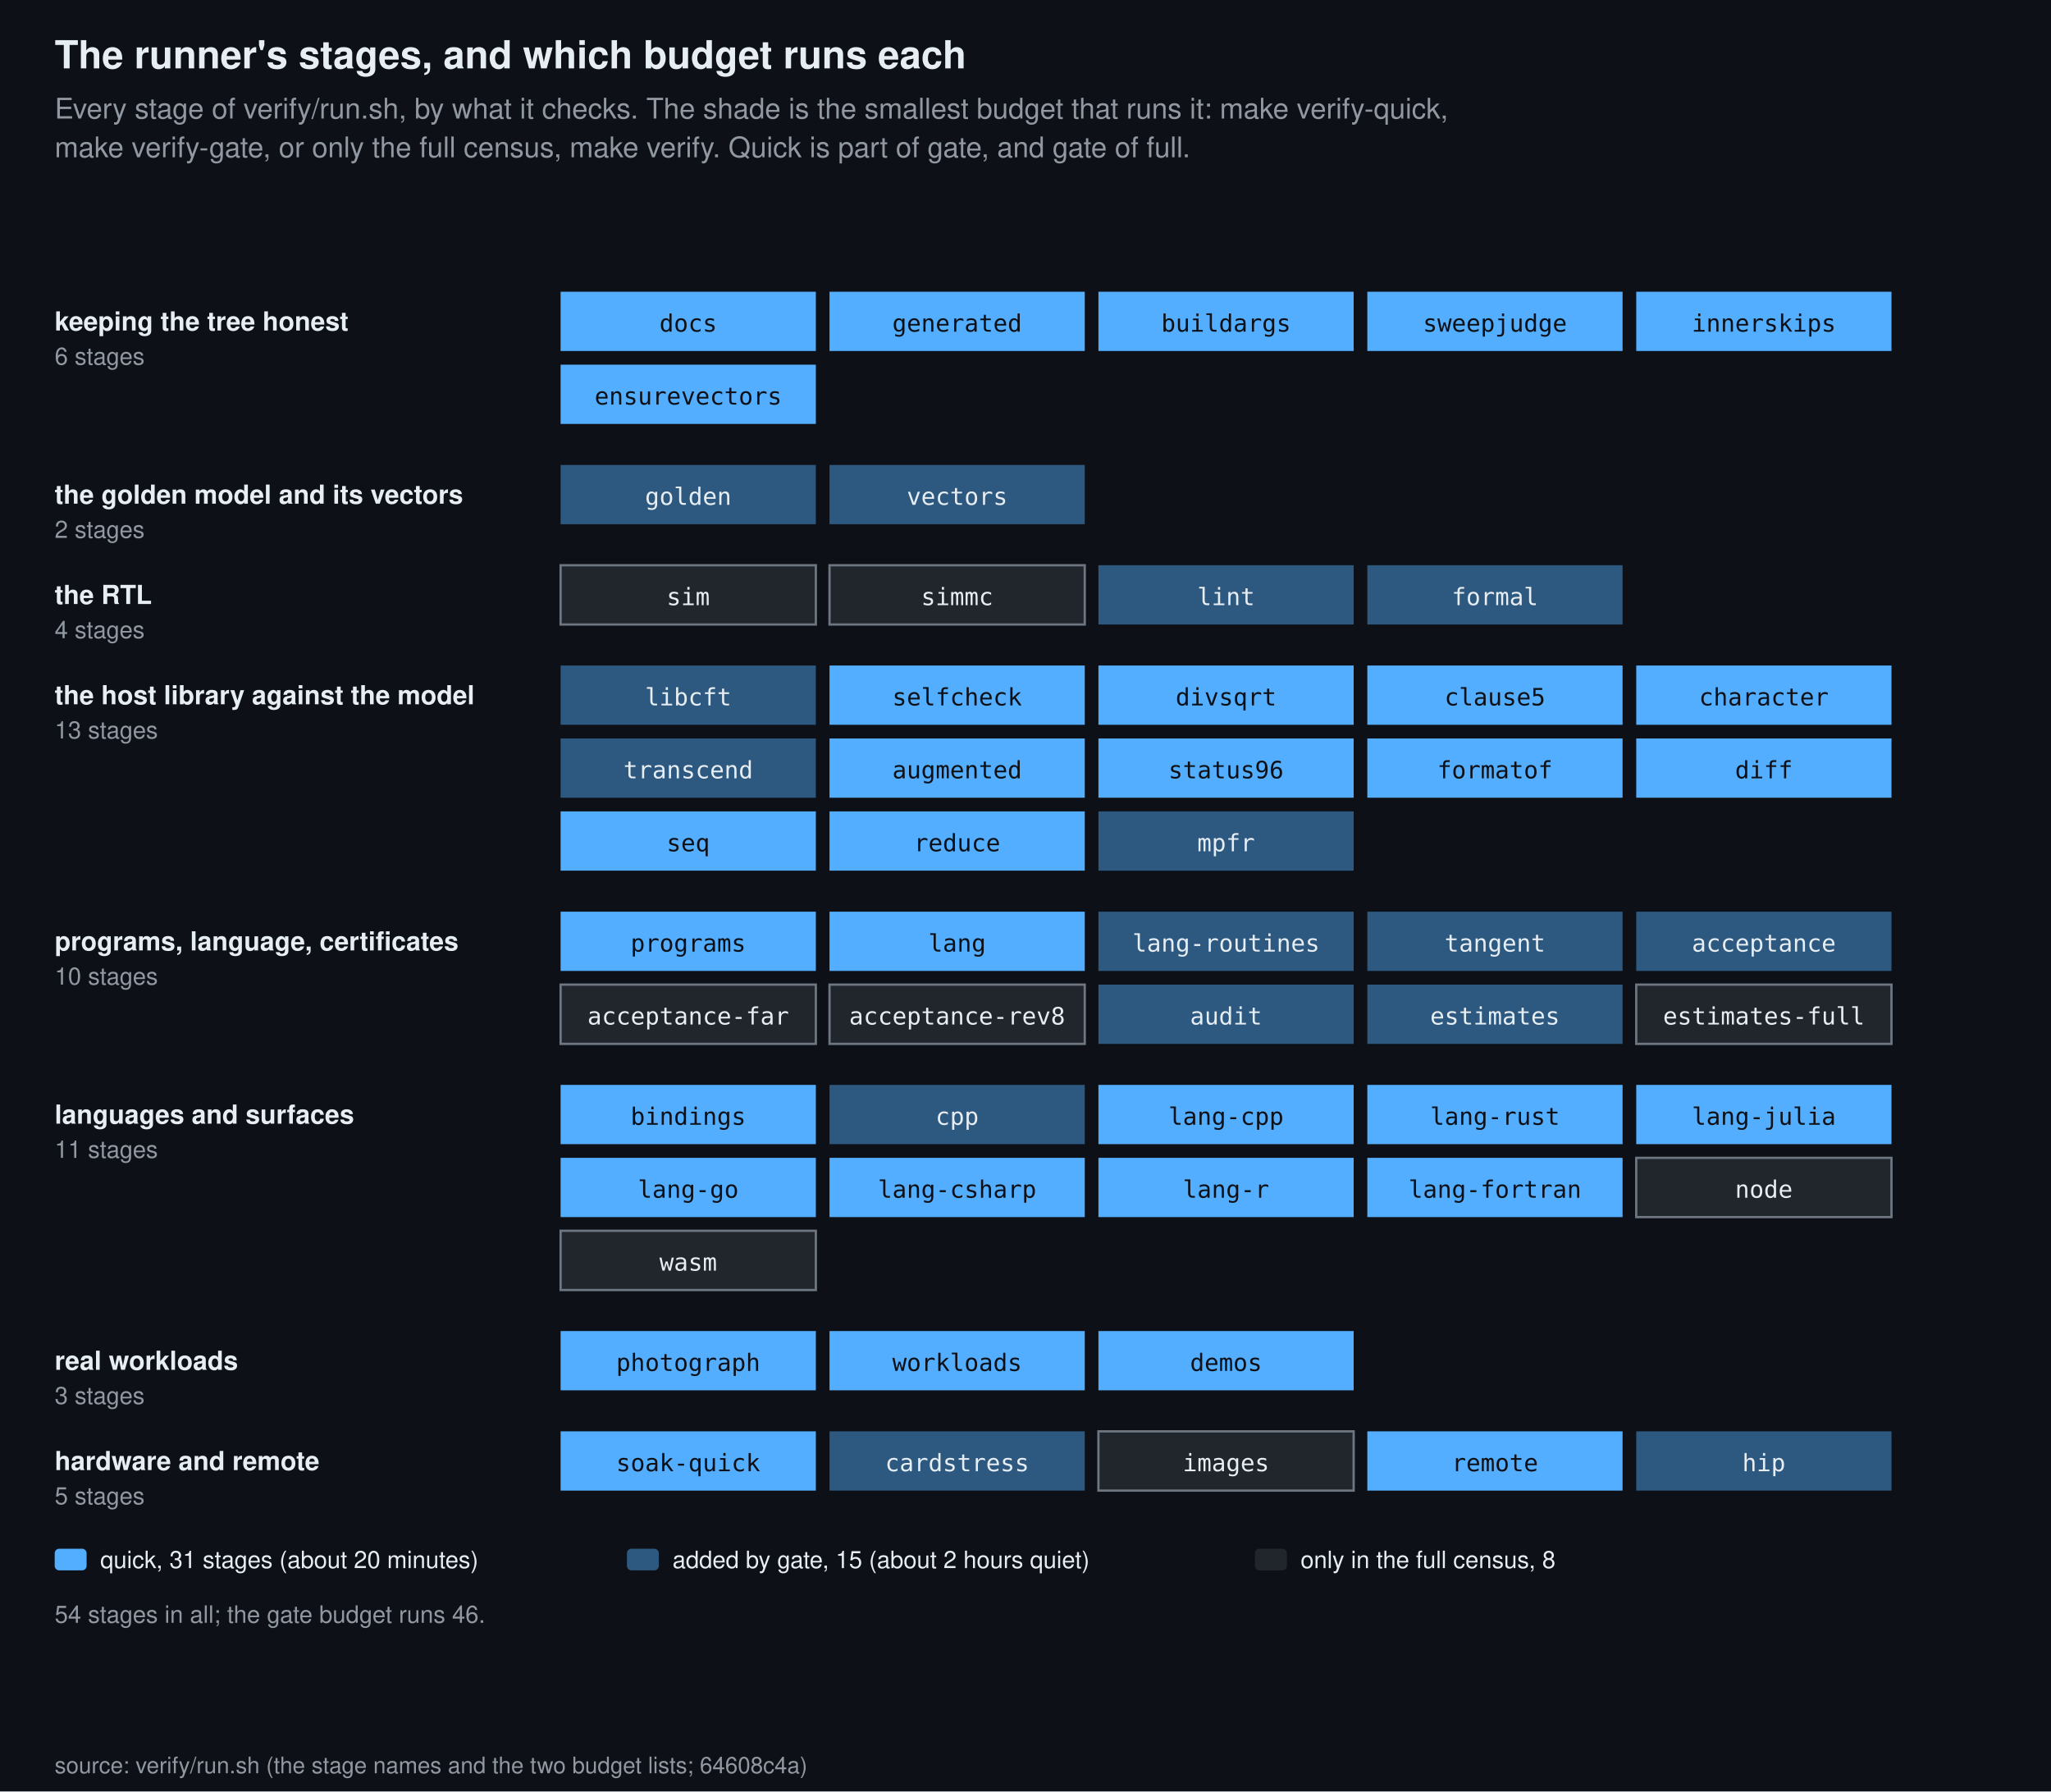
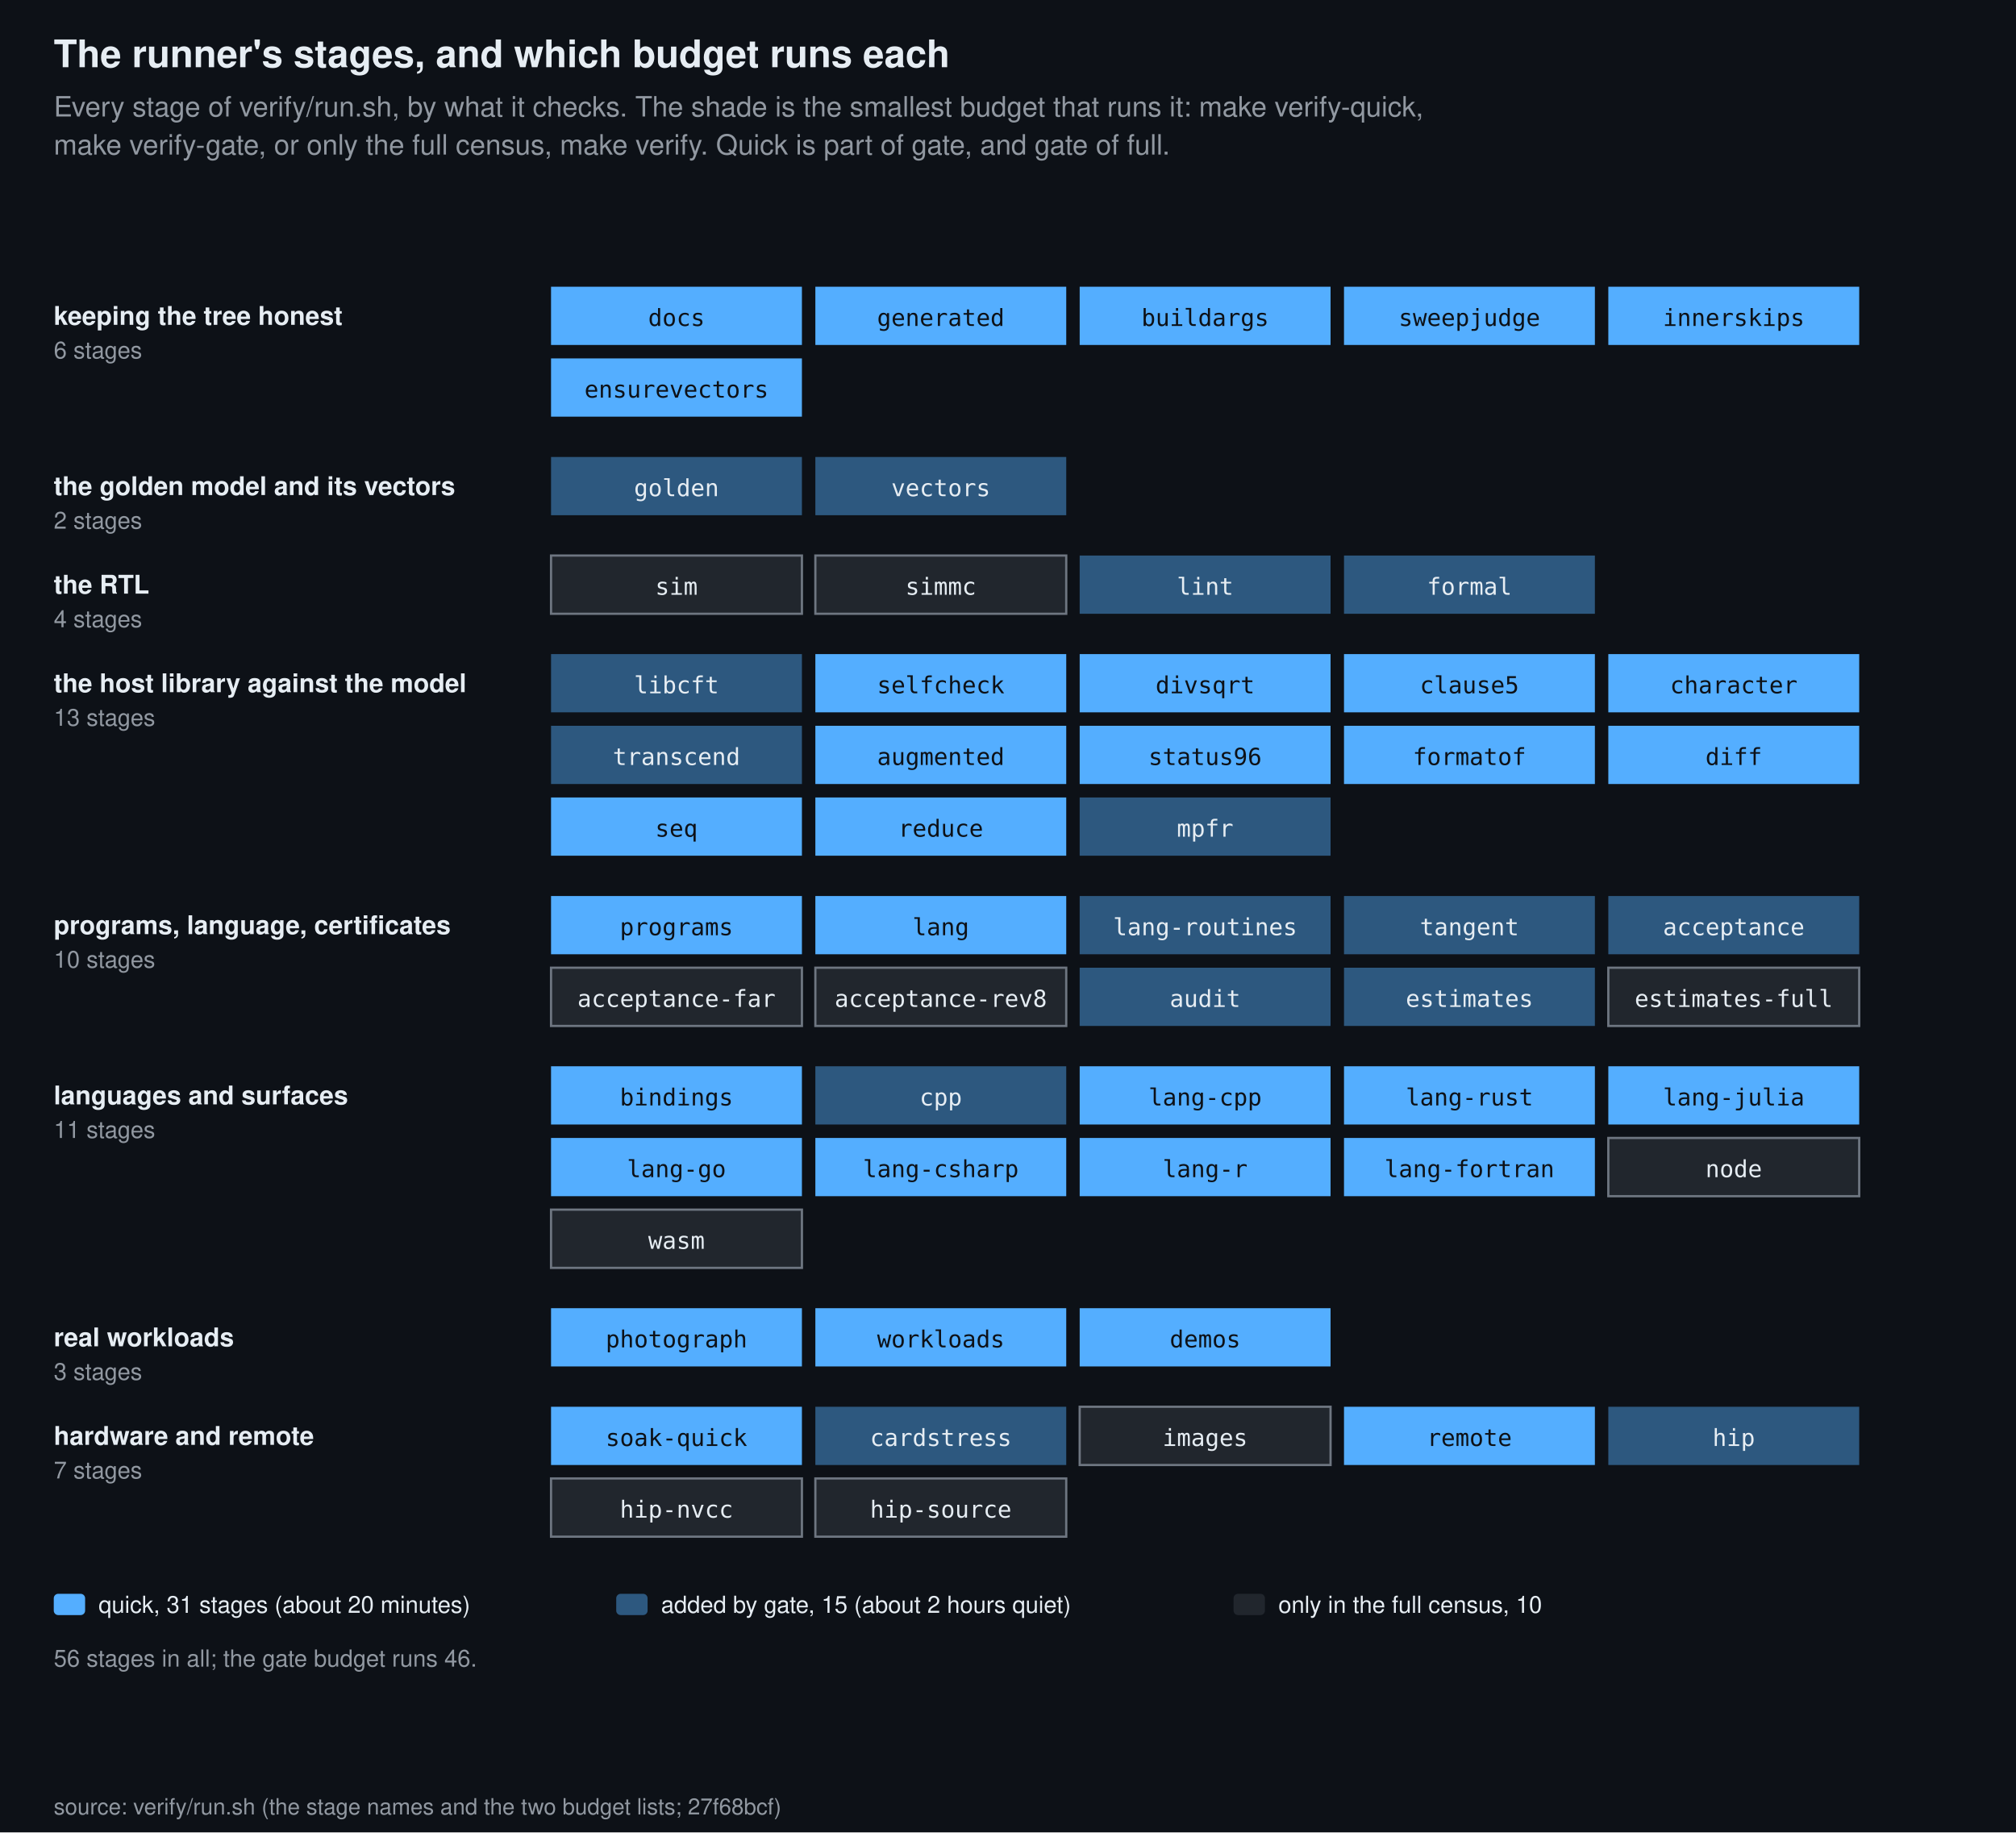
- <svg xmlns="http://www.w3.org/2000/svg" width="900" height="786" viewBox="0 0 900 786" role="img" aria-label="The 54 stages of the verification runner in eight groups, each shaded by the smallest budget that runs it: 31 in quick, 15 more in gate, 8 only in the full census.">
-   <rect width="900" height="786" fill="#0d1117" />
+ <svg xmlns="http://www.w3.org/2000/svg" width="900" height="818" viewBox="0 0 900 818" role="img" aria-label="The 56 stages of the verification runner in eight groups, each shaded by the smallest budget that runs it: 31 in quick, 15 more in gate, 10 only in the full census.">
+   <rect width="900" height="818" fill="#0d1117" />
  <text x="24.0" y="30.0" font-family="-apple-system,BlinkMacSystemFont,'Segoe UI',Helvetica,Arial,sans-serif" font-size="17" fill="#e6edf3" font-weight="600">The runner's stages, and which budget runs each</text>
  <text x="24.0" y="52.0" font-family="-apple-system,BlinkMacSystemFont,'Segoe UI',Helvetica,Arial,sans-serif" font-size="12.5" fill="#9198a1">Every stage of verify/run.sh, by what it checks. The shade is the smallest budget that runs it: make verify-quick,</text>
  <text x="24.0" y="69.0" font-family="-apple-system,BlinkMacSystemFont,'Segoe UI',Helvetica,Arial,sans-serif" font-size="12.5" fill="#9198a1">make verify-gate, or only the full census, make verify. Quick is part of gate, and gate of full.</text>
  <text x="24.0" y="145.0" font-family="-apple-system,BlinkMacSystemFont,'Segoe UI',Helvetica,Arial,sans-serif" font-size="11.5" fill="#e6edf3" font-weight="600">keeping the tree honest</text>
  <text x="24.0" y="160.0" font-family="-apple-system,BlinkMacSystemFont,'Segoe UI',Helvetica,Arial,sans-serif" font-size="10.5" fill="#9198a1">6 stages</text>
  <rect x="246.0" y="128.0" width="112.0" height="26.0" fill="#54aeff" />
  <text x="302.0" y="145.5" font-family="ui-monospace,SFMono-Regular,'SF Mono',Menlo,Consolas,monospace" font-size="10.5" fill="#0d1117" text-anchor="middle">docs</text>
  <rect x="364.0" y="128.0" width="112.0" height="26.0" fill="#54aeff" />
  <text x="420.0" y="145.5" font-family="ui-monospace,SFMono-Regular,'SF Mono',Menlo,Consolas,monospace" font-size="10.5" fill="#0d1117" text-anchor="middle">generated</text>
  <rect x="482.0" y="128.0" width="112.0" height="26.0" fill="#54aeff" />
  <text x="538.0" y="145.5" font-family="ui-monospace,SFMono-Regular,'SF Mono',Menlo,Consolas,monospace" font-size="10.5" fill="#0d1117" text-anchor="middle">buildargs</text>
  <rect x="600.0" y="128.0" width="112.0" height="26.0" fill="#54aeff" />
  <text x="656.0" y="145.5" font-family="ui-monospace,SFMono-Regular,'SF Mono',Menlo,Consolas,monospace" font-size="10.5" fill="#0d1117" text-anchor="middle">sweepjudge</text>
  <rect x="718.0" y="128.0" width="112.0" height="26.0" fill="#54aeff" />
  <text x="774.0" y="145.5" font-family="ui-monospace,SFMono-Regular,'SF Mono',Menlo,Consolas,monospace" font-size="10.5" fill="#0d1117" text-anchor="middle">innerskips</text>
  <rect x="246.0" y="160.0" width="112.0" height="26.0" fill="#54aeff" />
  <text x="302.0" y="177.5" font-family="ui-monospace,SFMono-Regular,'SF Mono',Menlo,Consolas,monospace" font-size="10.5" fill="#0d1117" text-anchor="middle">ensurevectors</text>
  <text x="24.0" y="221.0" font-family="-apple-system,BlinkMacSystemFont,'Segoe UI',Helvetica,Arial,sans-serif" font-size="11.5" fill="#e6edf3" font-weight="600">the golden model and its vectors</text>
  <text x="24.0" y="236.0" font-family="-apple-system,BlinkMacSystemFont,'Segoe UI',Helvetica,Arial,sans-serif" font-size="10.5" fill="#9198a1">2 stages</text>
  <rect x="246.0" y="204.0" width="112.0" height="26.0" fill="#2d587f" />
  <text x="302.0" y="221.5" font-family="ui-monospace,SFMono-Regular,'SF Mono',Menlo,Consolas,monospace" font-size="10.5" fill="#e6edf3" text-anchor="middle">golden</text>
  <rect x="364.0" y="204.0" width="112.0" height="26.0" fill="#2d587f" />
  <text x="420.0" y="221.5" font-family="ui-monospace,SFMono-Regular,'SF Mono',Menlo,Consolas,monospace" font-size="10.5" fill="#e6edf3" text-anchor="middle">vectors</text>
  <text x="24.0" y="265.0" font-family="-apple-system,BlinkMacSystemFont,'Segoe UI',Helvetica,Arial,sans-serif" font-size="11.5" fill="#e6edf3" font-weight="600">the RTL</text>
  <text x="24.0" y="280.0" font-family="-apple-system,BlinkMacSystemFont,'Segoe UI',Helvetica,Arial,sans-serif" font-size="10.5" fill="#9198a1">4 stages</text>
  <rect x="246.0" y="248.0" width="112.0" height="26.0" fill="#21262d" stroke="#6e7681" stroke-width="1" />
  <text x="302.0" y="265.5" font-family="ui-monospace,SFMono-Regular,'SF Mono',Menlo,Consolas,monospace" font-size="10.5" fill="#e6edf3" text-anchor="middle">sim</text>
  <rect x="364.0" y="248.0" width="112.0" height="26.0" fill="#21262d" stroke="#6e7681" stroke-width="1" />
  <text x="420.0" y="265.5" font-family="ui-monospace,SFMono-Regular,'SF Mono',Menlo,Consolas,monospace" font-size="10.5" fill="#e6edf3" text-anchor="middle">simmc</text>
  <rect x="482.0" y="248.0" width="112.0" height="26.0" fill="#2d587f" />
  <text x="538.0" y="265.5" font-family="ui-monospace,SFMono-Regular,'SF Mono',Menlo,Consolas,monospace" font-size="10.5" fill="#e6edf3" text-anchor="middle">lint</text>
  <rect x="600.0" y="248.0" width="112.0" height="26.0" fill="#2d587f" />
  <text x="656.0" y="265.5" font-family="ui-monospace,SFMono-Regular,'SF Mono',Menlo,Consolas,monospace" font-size="10.5" fill="#e6edf3" text-anchor="middle">formal</text>
  <text x="24.0" y="309.0" font-family="-apple-system,BlinkMacSystemFont,'Segoe UI',Helvetica,Arial,sans-serif" font-size="11.5" fill="#e6edf3" font-weight="600">the host library against the model</text>
  <text x="24.0" y="324.0" font-family="-apple-system,BlinkMacSystemFont,'Segoe UI',Helvetica,Arial,sans-serif" font-size="10.5" fill="#9198a1">13 stages</text>
  <rect x="246.0" y="292.0" width="112.0" height="26.0" fill="#2d587f" />
  <text x="302.0" y="309.5" font-family="ui-monospace,SFMono-Regular,'SF Mono',Menlo,Consolas,monospace" font-size="10.5" fill="#e6edf3" text-anchor="middle">libcft</text>
  <rect x="364.0" y="292.0" width="112.0" height="26.0" fill="#54aeff" />
  <text x="420.0" y="309.5" font-family="ui-monospace,SFMono-Regular,'SF Mono',Menlo,Consolas,monospace" font-size="10.5" fill="#0d1117" text-anchor="middle">selfcheck</text>
  <rect x="482.0" y="292.0" width="112.0" height="26.0" fill="#54aeff" />
  <text x="538.0" y="309.5" font-family="ui-monospace,SFMono-Regular,'SF Mono',Menlo,Consolas,monospace" font-size="10.5" fill="#0d1117" text-anchor="middle">divsqrt</text>
  <rect x="600.0" y="292.0" width="112.0" height="26.0" fill="#54aeff" />
  <text x="656.0" y="309.5" font-family="ui-monospace,SFMono-Regular,'SF Mono',Menlo,Consolas,monospace" font-size="10.5" fill="#0d1117" text-anchor="middle">clause5</text>
  <rect x="718.0" y="292.0" width="112.0" height="26.0" fill="#54aeff" />
  <text x="774.0" y="309.5" font-family="ui-monospace,SFMono-Regular,'SF Mono',Menlo,Consolas,monospace" font-size="10.5" fill="#0d1117" text-anchor="middle">character</text>
  <rect x="246.0" y="324.0" width="112.0" height="26.0" fill="#2d587f" />
  <text x="302.0" y="341.5" font-family="ui-monospace,SFMono-Regular,'SF Mono',Menlo,Consolas,monospace" font-size="10.5" fill="#e6edf3" text-anchor="middle">transcend</text>
  <rect x="364.0" y="324.0" width="112.0" height="26.0" fill="#54aeff" />
  <text x="420.0" y="341.5" font-family="ui-monospace,SFMono-Regular,'SF Mono',Menlo,Consolas,monospace" font-size="10.5" fill="#0d1117" text-anchor="middle">augmented</text>
  <rect x="482.0" y="324.0" width="112.0" height="26.0" fill="#54aeff" />
  <text x="538.0" y="341.5" font-family="ui-monospace,SFMono-Regular,'SF Mono',Menlo,Consolas,monospace" font-size="10.5" fill="#0d1117" text-anchor="middle">status96</text>
  <rect x="600.0" y="324.0" width="112.0" height="26.0" fill="#54aeff" />
  <text x="656.0" y="341.5" font-family="ui-monospace,SFMono-Regular,'SF Mono',Menlo,Consolas,monospace" font-size="10.5" fill="#0d1117" text-anchor="middle">formatof</text>
  <rect x="718.0" y="324.0" width="112.0" height="26.0" fill="#54aeff" />
  <text x="774.0" y="341.5" font-family="ui-monospace,SFMono-Regular,'SF Mono',Menlo,Consolas,monospace" font-size="10.5" fill="#0d1117" text-anchor="middle">diff</text>
  <rect x="246.0" y="356.0" width="112.0" height="26.0" fill="#54aeff" />
  <text x="302.0" y="373.5" font-family="ui-monospace,SFMono-Regular,'SF Mono',Menlo,Consolas,monospace" font-size="10.5" fill="#0d1117" text-anchor="middle">seq</text>
  <rect x="364.0" y="356.0" width="112.0" height="26.0" fill="#54aeff" />
  <text x="420.0" y="373.5" font-family="ui-monospace,SFMono-Regular,'SF Mono',Menlo,Consolas,monospace" font-size="10.5" fill="#0d1117" text-anchor="middle">reduce</text>
  <rect x="482.0" y="356.0" width="112.0" height="26.0" fill="#2d587f" />
  <text x="538.0" y="373.5" font-family="ui-monospace,SFMono-Regular,'SF Mono',Menlo,Consolas,monospace" font-size="10.5" fill="#e6edf3" text-anchor="middle">mpfr</text>
  <text x="24.0" y="417.0" font-family="-apple-system,BlinkMacSystemFont,'Segoe UI',Helvetica,Arial,sans-serif" font-size="11.5" fill="#e6edf3" font-weight="600">programs, language, certificates</text>
  <text x="24.0" y="432.0" font-family="-apple-system,BlinkMacSystemFont,'Segoe UI',Helvetica,Arial,sans-serif" font-size="10.5" fill="#9198a1">10 stages</text>
  <rect x="246.0" y="400.0" width="112.0" height="26.0" fill="#54aeff" />
  <text x="302.0" y="417.5" font-family="ui-monospace,SFMono-Regular,'SF Mono',Menlo,Consolas,monospace" font-size="10.5" fill="#0d1117" text-anchor="middle">programs</text>
  <rect x="364.0" y="400.0" width="112.0" height="26.0" fill="#54aeff" />
  <text x="420.0" y="417.5" font-family="ui-monospace,SFMono-Regular,'SF Mono',Menlo,Consolas,monospace" font-size="10.5" fill="#0d1117" text-anchor="middle">lang</text>
  <rect x="482.0" y="400.0" width="112.0" height="26.0" fill="#2d587f" />
  <text x="538.0" y="417.5" font-family="ui-monospace,SFMono-Regular,'SF Mono',Menlo,Consolas,monospace" font-size="10.5" fill="#e6edf3" text-anchor="middle">lang-routines</text>
  <rect x="600.0" y="400.0" width="112.0" height="26.0" fill="#2d587f" />
  <text x="656.0" y="417.5" font-family="ui-monospace,SFMono-Regular,'SF Mono',Menlo,Consolas,monospace" font-size="10.5" fill="#e6edf3" text-anchor="middle">tangent</text>
  <rect x="718.0" y="400.0" width="112.0" height="26.0" fill="#2d587f" />
  <text x="774.0" y="417.5" font-family="ui-monospace,SFMono-Regular,'SF Mono',Menlo,Consolas,monospace" font-size="10.5" fill="#e6edf3" text-anchor="middle">acceptance</text>
  <rect x="246.0" y="432.0" width="112.0" height="26.0" fill="#21262d" stroke="#6e7681" stroke-width="1" />
  <text x="302.0" y="449.5" font-family="ui-monospace,SFMono-Regular,'SF Mono',Menlo,Consolas,monospace" font-size="10.5" fill="#e6edf3" text-anchor="middle">acceptance-far</text>
  <rect x="364.0" y="432.0" width="112.0" height="26.0" fill="#21262d" stroke="#6e7681" stroke-width="1" />
  <text x="420.0" y="449.5" font-family="ui-monospace,SFMono-Regular,'SF Mono',Menlo,Consolas,monospace" font-size="10.5" fill="#e6edf3" text-anchor="middle">acceptance-rev8</text>
  <rect x="482.0" y="432.0" width="112.0" height="26.0" fill="#2d587f" />
  <text x="538.0" y="449.5" font-family="ui-monospace,SFMono-Regular,'SF Mono',Menlo,Consolas,monospace" font-size="10.5" fill="#e6edf3" text-anchor="middle">audit</text>
  <rect x="600.0" y="432.0" width="112.0" height="26.0" fill="#2d587f" />
  <text x="656.0" y="449.5" font-family="ui-monospace,SFMono-Regular,'SF Mono',Menlo,Consolas,monospace" font-size="10.5" fill="#e6edf3" text-anchor="middle">estimates</text>
  <rect x="718.0" y="432.0" width="112.0" height="26.0" fill="#21262d" stroke="#6e7681" stroke-width="1" />
  <text x="774.0" y="449.5" font-family="ui-monospace,SFMono-Regular,'SF Mono',Menlo,Consolas,monospace" font-size="10.5" fill="#e6edf3" text-anchor="middle">estimates-full</text>
  <text x="24.0" y="493.0" font-family="-apple-system,BlinkMacSystemFont,'Segoe UI',Helvetica,Arial,sans-serif" font-size="11.5" fill="#e6edf3" font-weight="600">languages and surfaces</text>
  <text x="24.0" y="508.0" font-family="-apple-system,BlinkMacSystemFont,'Segoe UI',Helvetica,Arial,sans-serif" font-size="10.5" fill="#9198a1">11 stages</text>
  <rect x="246.0" y="476.0" width="112.0" height="26.0" fill="#54aeff" />
  <text x="302.0" y="493.5" font-family="ui-monospace,SFMono-Regular,'SF Mono',Menlo,Consolas,monospace" font-size="10.5" fill="#0d1117" text-anchor="middle">bindings</text>
  <rect x="364.0" y="476.0" width="112.0" height="26.0" fill="#2d587f" />
  <text x="420.0" y="493.5" font-family="ui-monospace,SFMono-Regular,'SF Mono',Menlo,Consolas,monospace" font-size="10.5" fill="#e6edf3" text-anchor="middle">cpp</text>
  <rect x="482.0" y="476.0" width="112.0" height="26.0" fill="#54aeff" />
  <text x="538.0" y="493.5" font-family="ui-monospace,SFMono-Regular,'SF Mono',Menlo,Consolas,monospace" font-size="10.5" fill="#0d1117" text-anchor="middle">lang-cpp</text>
  <rect x="600.0" y="476.0" width="112.0" height="26.0" fill="#54aeff" />
  <text x="656.0" y="493.5" font-family="ui-monospace,SFMono-Regular,'SF Mono',Menlo,Consolas,monospace" font-size="10.5" fill="#0d1117" text-anchor="middle">lang-rust</text>
  <rect x="718.0" y="476.0" width="112.0" height="26.0" fill="#54aeff" />
  <text x="774.0" y="493.5" font-family="ui-monospace,SFMono-Regular,'SF Mono',Menlo,Consolas,monospace" font-size="10.5" fill="#0d1117" text-anchor="middle">lang-julia</text>
  <rect x="246.0" y="508.0" width="112.0" height="26.0" fill="#54aeff" />
  <text x="302.0" y="525.5" font-family="ui-monospace,SFMono-Regular,'SF Mono',Menlo,Consolas,monospace" font-size="10.5" fill="#0d1117" text-anchor="middle">lang-go</text>
  <rect x="364.0" y="508.0" width="112.0" height="26.0" fill="#54aeff" />
  <text x="420.0" y="525.5" font-family="ui-monospace,SFMono-Regular,'SF Mono',Menlo,Consolas,monospace" font-size="10.5" fill="#0d1117" text-anchor="middle">lang-csharp</text>
  <rect x="482.0" y="508.0" width="112.0" height="26.0" fill="#54aeff" />
  <text x="538.0" y="525.5" font-family="ui-monospace,SFMono-Regular,'SF Mono',Menlo,Consolas,monospace" font-size="10.5" fill="#0d1117" text-anchor="middle">lang-r</text>
  <rect x="600.0" y="508.0" width="112.0" height="26.0" fill="#54aeff" />
  <text x="656.0" y="525.5" font-family="ui-monospace,SFMono-Regular,'SF Mono',Menlo,Consolas,monospace" font-size="10.5" fill="#0d1117" text-anchor="middle">lang-fortran</text>
  <rect x="718.0" y="508.0" width="112.0" height="26.0" fill="#21262d" stroke="#6e7681" stroke-width="1" />
  <text x="774.0" y="525.5" font-family="ui-monospace,SFMono-Regular,'SF Mono',Menlo,Consolas,monospace" font-size="10.5" fill="#e6edf3" text-anchor="middle">node</text>
  <rect x="246.0" y="540.0" width="112.0" height="26.0" fill="#21262d" stroke="#6e7681" stroke-width="1" />
  <text x="302.0" y="557.5" font-family="ui-monospace,SFMono-Regular,'SF Mono',Menlo,Consolas,monospace" font-size="10.5" fill="#e6edf3" text-anchor="middle">wasm</text>
  <text x="24.0" y="601.0" font-family="-apple-system,BlinkMacSystemFont,'Segoe UI',Helvetica,Arial,sans-serif" font-size="11.5" fill="#e6edf3" font-weight="600">real workloads</text>
  <text x="24.0" y="616.0" font-family="-apple-system,BlinkMacSystemFont,'Segoe UI',Helvetica,Arial,sans-serif" font-size="10.5" fill="#9198a1">3 stages</text>
  <rect x="246.0" y="584.0" width="112.0" height="26.0" fill="#54aeff" />
  <text x="302.0" y="601.5" font-family="ui-monospace,SFMono-Regular,'SF Mono',Menlo,Consolas,monospace" font-size="10.5" fill="#0d1117" text-anchor="middle">photograph</text>
  <rect x="364.0" y="584.0" width="112.0" height="26.0" fill="#54aeff" />
  <text x="420.0" y="601.5" font-family="ui-monospace,SFMono-Regular,'SF Mono',Menlo,Consolas,monospace" font-size="10.5" fill="#0d1117" text-anchor="middle">workloads</text>
  <rect x="482.0" y="584.0" width="112.0" height="26.0" fill="#54aeff" />
  <text x="538.0" y="601.5" font-family="ui-monospace,SFMono-Regular,'SF Mono',Menlo,Consolas,monospace" font-size="10.5" fill="#0d1117" text-anchor="middle">demos</text>
  <text x="24.0" y="645.0" font-family="-apple-system,BlinkMacSystemFont,'Segoe UI',Helvetica,Arial,sans-serif" font-size="11.5" fill="#e6edf3" font-weight="600">hardware and remote</text>
-   <text x="24.0" y="660.0" font-family="-apple-system,BlinkMacSystemFont,'Segoe UI',Helvetica,Arial,sans-serif" font-size="10.5" fill="#9198a1">5 stages</text>
+   <text x="24.0" y="660.0" font-family="-apple-system,BlinkMacSystemFont,'Segoe UI',Helvetica,Arial,sans-serif" font-size="10.5" fill="#9198a1">7 stages</text>
  <rect x="246.0" y="628.0" width="112.0" height="26.0" fill="#54aeff" />
  <text x="302.0" y="645.5" font-family="ui-monospace,SFMono-Regular,'SF Mono',Menlo,Consolas,monospace" font-size="10.5" fill="#0d1117" text-anchor="middle">soak-quick</text>
  <rect x="364.0" y="628.0" width="112.0" height="26.0" fill="#2d587f" />
  <text x="420.0" y="645.5" font-family="ui-monospace,SFMono-Regular,'SF Mono',Menlo,Consolas,monospace" font-size="10.5" fill="#e6edf3" text-anchor="middle">cardstress</text>
  <rect x="482.0" y="628.0" width="112.0" height="26.0" fill="#21262d" stroke="#6e7681" stroke-width="1" />
  <text x="538.0" y="645.5" font-family="ui-monospace,SFMono-Regular,'SF Mono',Menlo,Consolas,monospace" font-size="10.5" fill="#e6edf3" text-anchor="middle">images</text>
  <rect x="600.0" y="628.0" width="112.0" height="26.0" fill="#54aeff" />
  <text x="656.0" y="645.5" font-family="ui-monospace,SFMono-Regular,'SF Mono',Menlo,Consolas,monospace" font-size="10.5" fill="#0d1117" text-anchor="middle">remote</text>
  <rect x="718.0" y="628.0" width="112.0" height="26.0" fill="#2d587f" />
  <text x="774.0" y="645.5" font-family="ui-monospace,SFMono-Regular,'SF Mono',Menlo,Consolas,monospace" font-size="10.5" fill="#e6edf3" text-anchor="middle">hip</text>
-   <rect x="24.0" y="679.5" width="14.0" height="9.5" fill="#54aeff" rx="2" />
-   <text x="44.0" y="688.0" font-family="-apple-system,BlinkMacSystemFont,'Segoe UI',Helvetica,Arial,sans-serif" font-size="10.5" fill="#e6edf3">quick, 31 stages (about 20 minutes)</text>
-   <rect x="275.1" y="679.5" width="14.0" height="9.5" fill="#2d587f" rx="2" />
-   <text x="295.1" y="688.0" font-family="-apple-system,BlinkMacSystemFont,'Segoe UI',Helvetica,Arial,sans-serif" font-size="10.5" fill="#e6edf3">added by gate, 15 (about 2 hours quiet)</text>
-   <rect x="550.7" y="679.5" width="14.0" height="9.5" fill="#21262d" rx="2" />
-   <text x="570.7" y="688.0" font-family="-apple-system,BlinkMacSystemFont,'Segoe UI',Helvetica,Arial,sans-serif" font-size="10.5" fill="#e6edf3">only in the full census, 8</text>
-   <text x="24.0" y="712.0" font-family="-apple-system,BlinkMacSystemFont,'Segoe UI',Helvetica,Arial,sans-serif" font-size="10.5" fill="#9198a1">54 stages in all; the gate budget runs 46.</text>
-   <text x="24.0" y="778.0" font-family="-apple-system,BlinkMacSystemFont,'Segoe UI',Helvetica,Arial,sans-serif" font-size="10" fill="#9198a1">source: verify/run.sh (the stage names and the two budget lists; 64608c4a)</text>
+   <rect x="246.0" y="660.0" width="112.0" height="26.0" fill="#21262d" stroke="#6e7681" stroke-width="1" />
+   <text x="302.0" y="677.5" font-family="ui-monospace,SFMono-Regular,'SF Mono',Menlo,Consolas,monospace" font-size="10.5" fill="#e6edf3" text-anchor="middle">hip-nvcc</text>
+   <rect x="364.0" y="660.0" width="112.0" height="26.0" fill="#21262d" stroke="#6e7681" stroke-width="1" />
+   <text x="420.0" y="677.5" font-family="ui-monospace,SFMono-Regular,'SF Mono',Menlo,Consolas,monospace" font-size="10.5" fill="#e6edf3" text-anchor="middle">hip-source</text>
+   <rect x="24.0" y="711.5" width="14.0" height="9.5" fill="#54aeff" rx="2" />
+   <text x="44.0" y="720.0" font-family="-apple-system,BlinkMacSystemFont,'Segoe UI',Helvetica,Arial,sans-serif" font-size="10.5" fill="#e6edf3">quick, 31 stages (about 20 minutes)</text>
+   <rect x="275.1" y="711.5" width="14.0" height="9.5" fill="#2d587f" rx="2" />
+   <text x="295.1" y="720.0" font-family="-apple-system,BlinkMacSystemFont,'Segoe UI',Helvetica,Arial,sans-serif" font-size="10.5" fill="#e6edf3">added by gate, 15 (about 2 hours quiet)</text>
+   <rect x="550.7" y="711.5" width="14.0" height="9.5" fill="#21262d" rx="2" />
+   <text x="570.7" y="720.0" font-family="-apple-system,BlinkMacSystemFont,'Segoe UI',Helvetica,Arial,sans-serif" font-size="10.5" fill="#e6edf3">only in the full census, 10</text>
+   <text x="24.0" y="744.0" font-family="-apple-system,BlinkMacSystemFont,'Segoe UI',Helvetica,Arial,sans-serif" font-size="10.5" fill="#9198a1">56 stages in all; the gate budget runs 46.</text>
+   <text x="24.0" y="810.0" font-family="-apple-system,BlinkMacSystemFont,'Segoe UI',Helvetica,Arial,sans-serif" font-size="10" fill="#9198a1">source: verify/run.sh (the stage names and the two budget lists; 27f68bcf)</text>
</svg>
